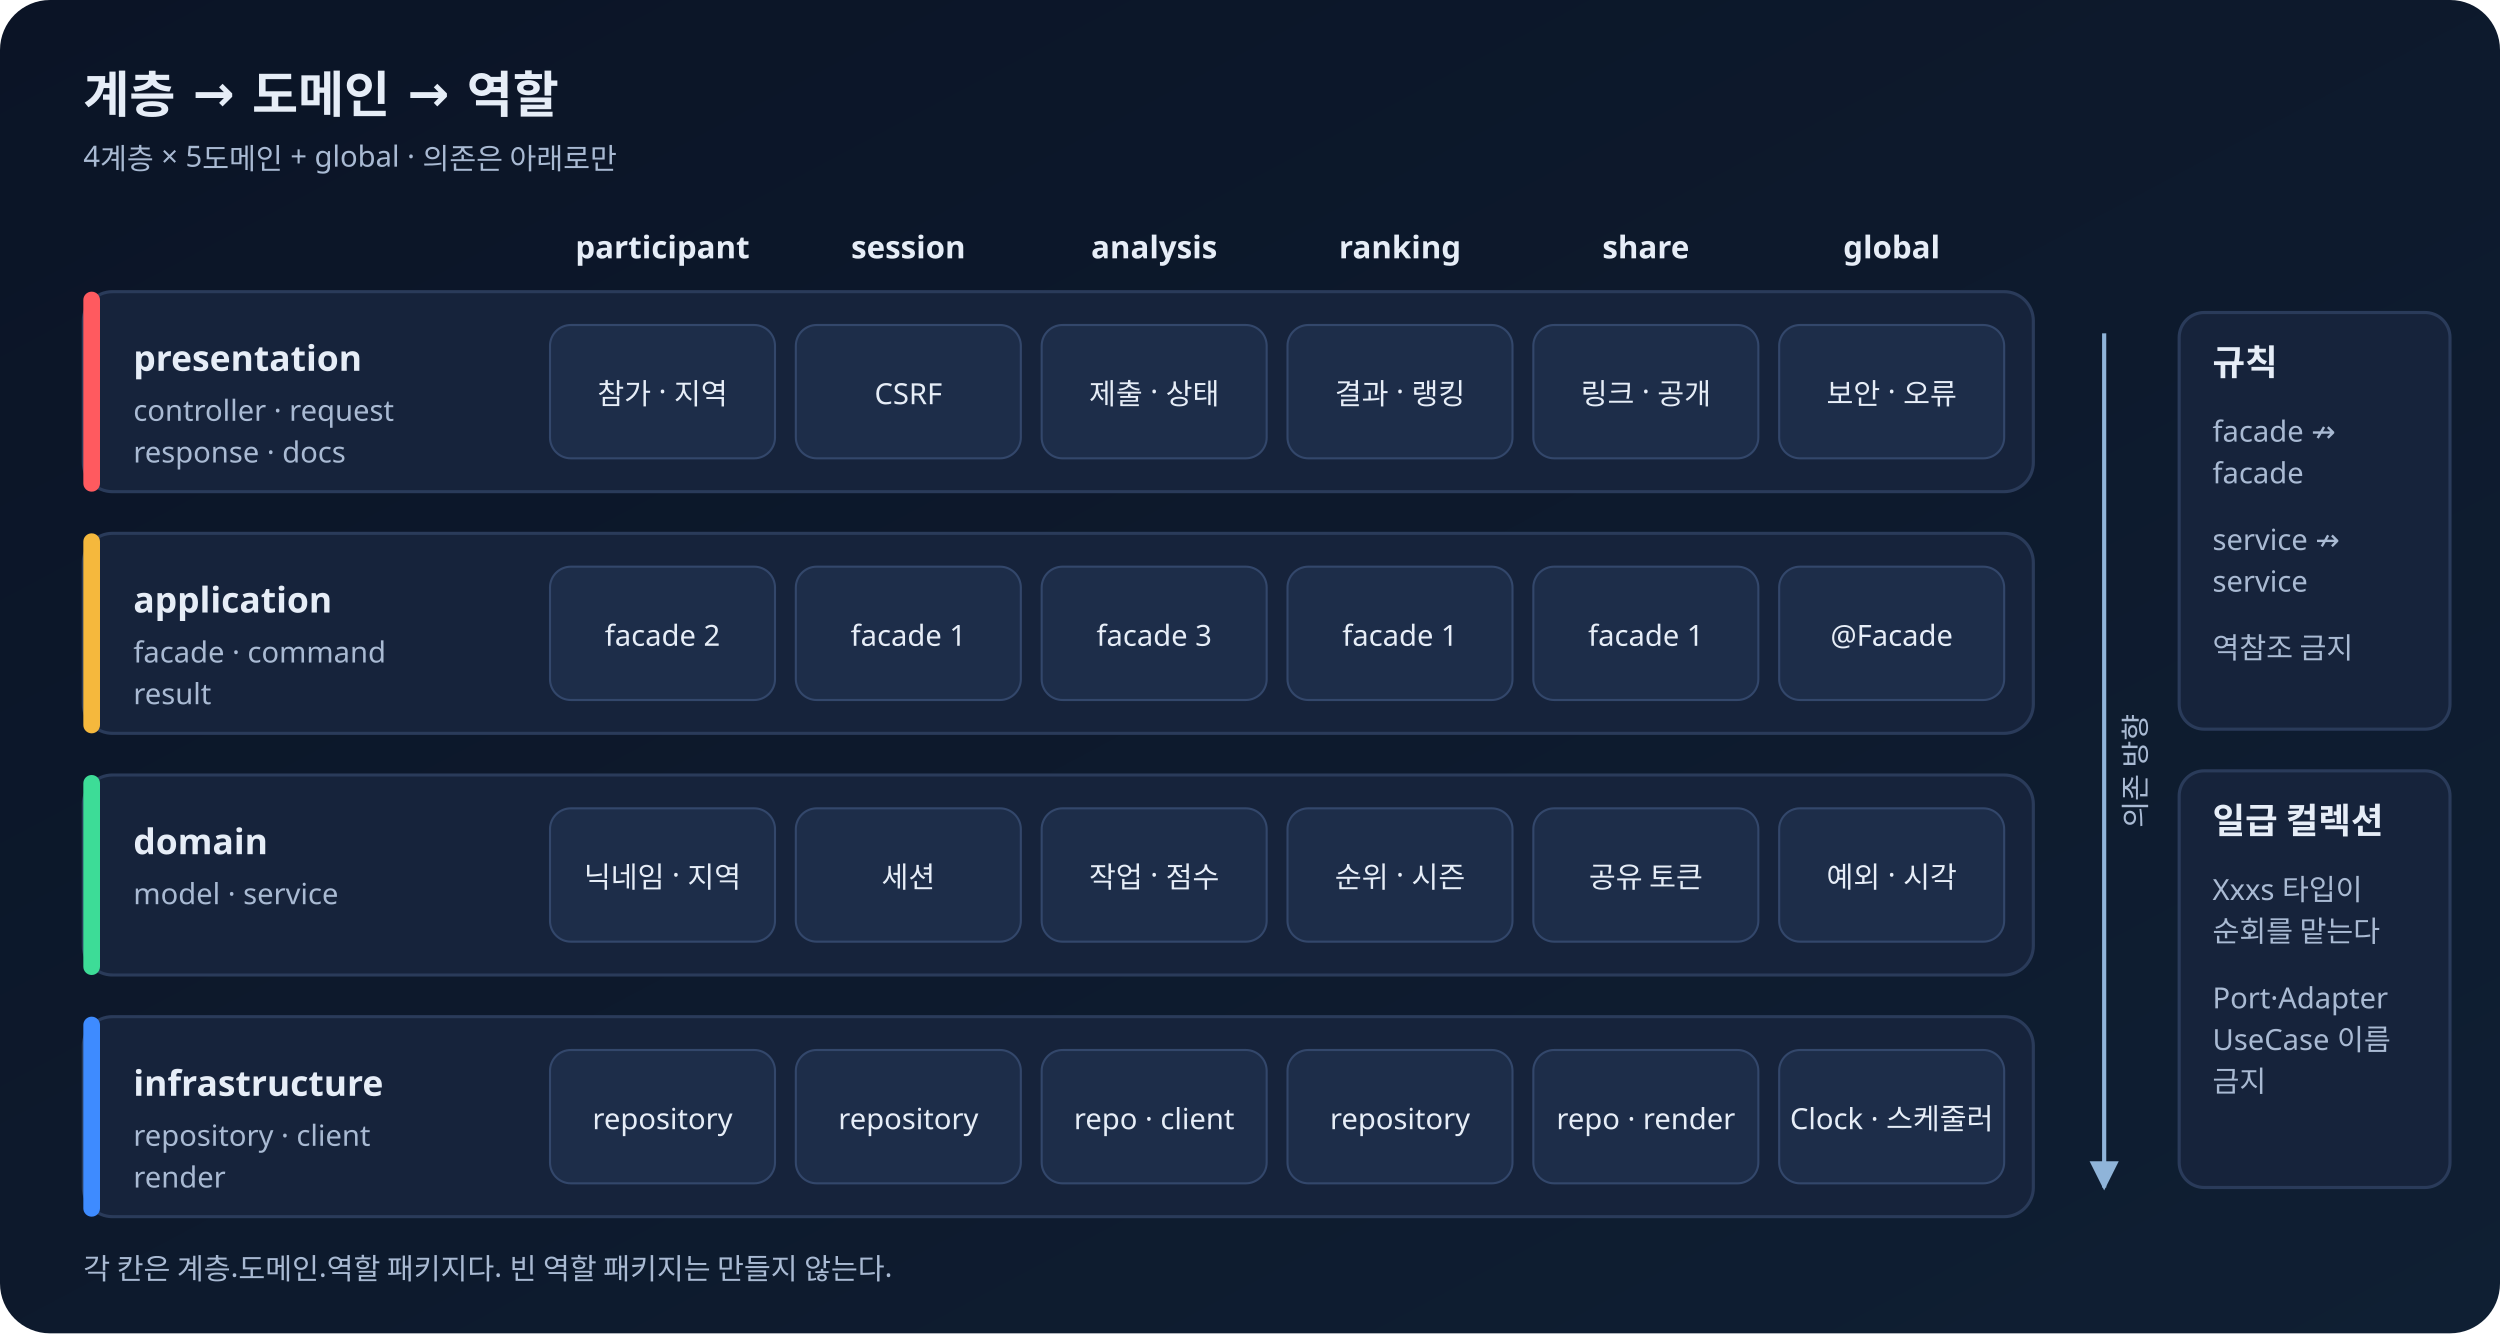
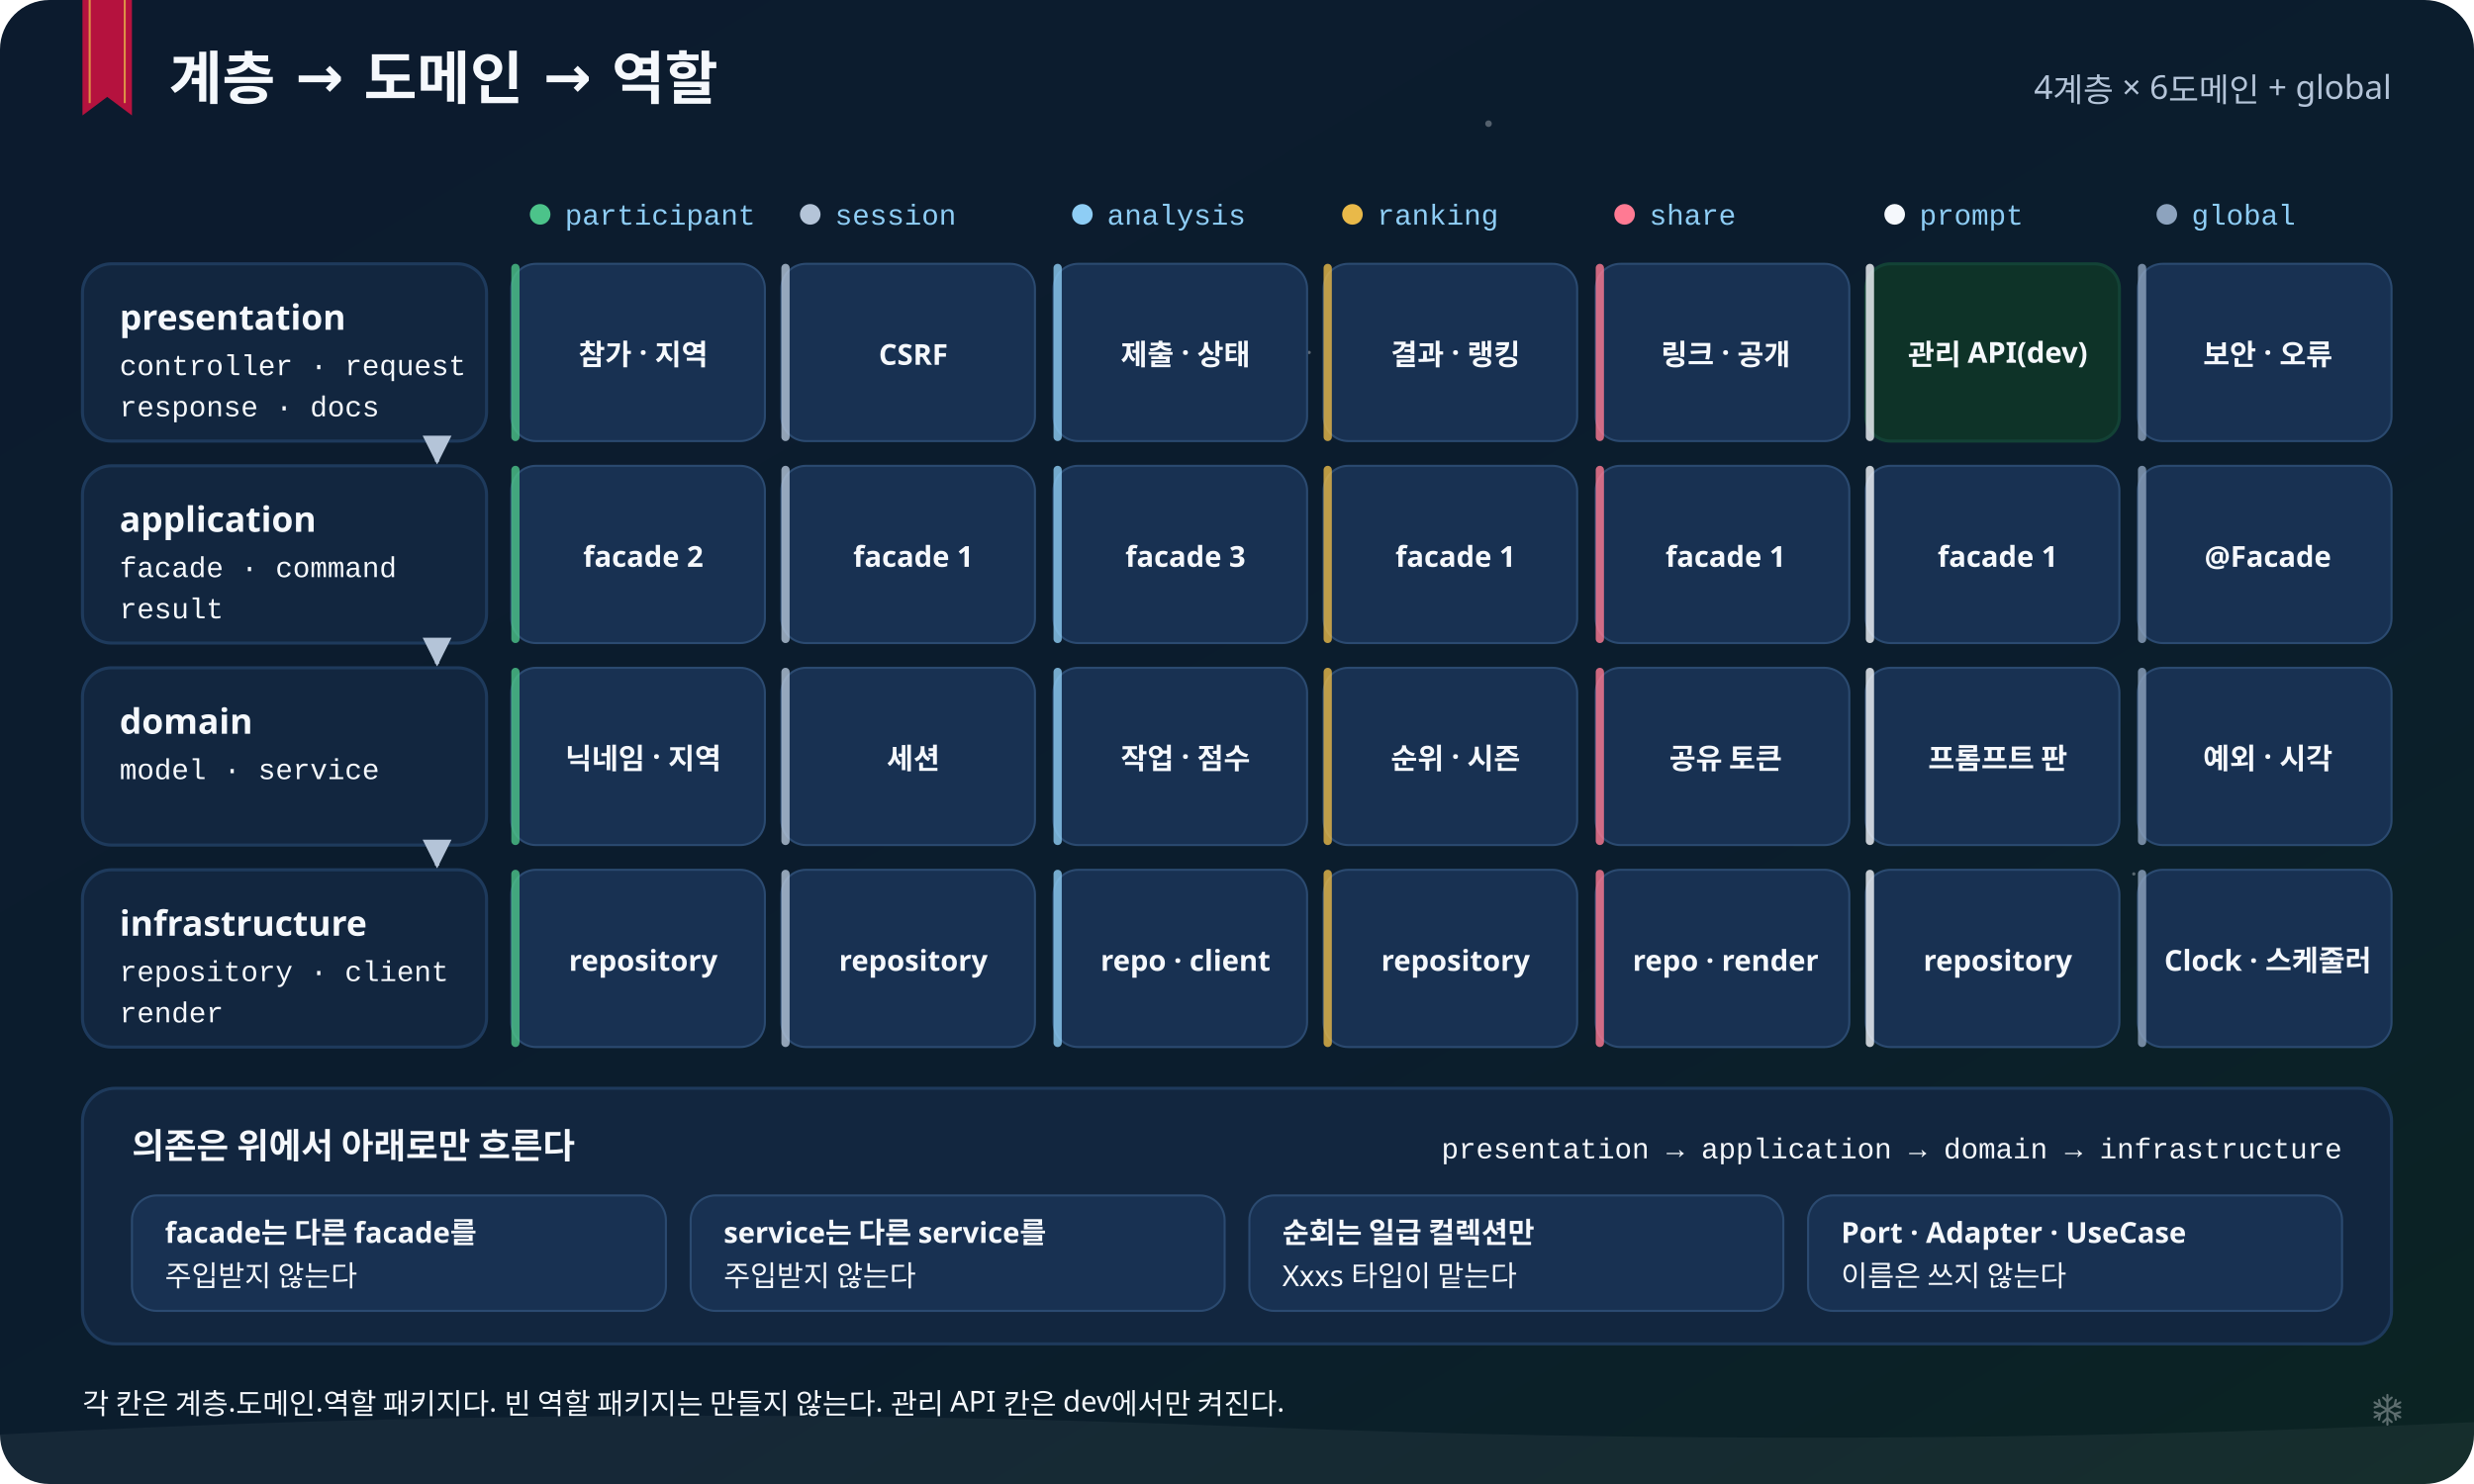
- <svg xmlns="http://www.w3.org/2000/svg" viewBox="0 0 1200 640" width="1200" height="640" role="img" aria-label="4계층과 도메인 패키지 격자">
+ <svg xmlns="http://www.w3.org/2000/svg" xmlns:xlink="http://www.w3.org/1999/xlink" viewBox="0 0 1200 720" width="1200" height="720" role="img" aria-label="4계층(presentation, application, domain, infrastructure)과 6도메인(participant, session, analysis, ranking, share, prompt) 및 global 격자. 의존은 아래로만 흐르고, facade 간·service 간 주입 금지, 순회는 일급 컬렉션만, Port·Adapter·UseCase 이름 금지">
  <defs>
    <linearGradient id="bg" x1="0" y1="0" x2="1" y2="1">
-       <stop offset="0" stop-color="#0B1426" />
-       <stop offset="1" stop-color="#0F1F33" />
+       <stop offset="0" stop-color="#0C1B2E" />
+       <stop offset="0.62" stop-color="#0B1D2D" />
+       <stop offset="1" stop-color="#0B2422" />
    </linearGradient>
    <marker id="arr" viewBox="0 0 10 10" refX="9" refY="5" markerWidth="7" markerHeight="7" orient="auto">
-       <path d="M0,0 L10,5 L0,10 z" fill="#8FB4D9" />
+       <path d="M0,0 L10,5 L0,10 z" fill="#B4C4D8" />
    </marker>
+     <marker id="arrLater" viewBox="0 0 10 10" refX="9" refY="5" markerWidth="7" markerHeight="7" orient="auto">
+       <path d="M0,0 L10,5 L0,10 z" fill="#8DA3BE" />
+     </marker>
+     <symbol id="flake" viewBox="-10 -10 20 20" overflow="visible">
+       <g fill="none" stroke-width="1.3" stroke-linecap="round">
+         <g transform="rotate(0)">
+           <path d="M0,-9 V9" />
+           <path d="M-2.6,-7.4 L0,-5 L2.6,-7.4" />
+           <path d="M-2.6,7.4 L0,5 L2.6,7.4" />
+         </g>
+         <g transform="rotate(60)">
+           <path d="M0,-9 V9" />
+           <path d="M-2.6,-7.4 L0,-5 L2.6,-7.4" />
+           <path d="M-2.6,7.4 L0,5 L2.6,7.4" />
+         </g>
+         <g transform="rotate(120)">
+           <path d="M0,-9 V9" />
+           <path d="M-2.6,-7.4 L0,-5 L2.6,-7.4" />
+           <path d="M-2.6,7.4 L0,5 L2.6,7.4" />
+         </g>
+       </g>
+     </symbol>
    <style>
-       text { font-family: Pretendard, 'Apple SD Gothic Neo', 'Noto Sans KR', 'Segoe UI', sans-serif; fill: #E6EDF7; }
-       .t { font-size: 24px; font-weight: 800; }
+       text { font-family: 'Pretendard', 'Apple SD Gothic Neo', 'Malgun Gothic', 'Noto Sans KR', 'Segoe UI', system-ui, sans-serif; }
+       text:not([fill]) { fill: #F5F8FC; }
+       .card { fill: #12263F; stroke: #1E3A5C; stroke-width: 1.5; }
+       .inner { fill: #183152; stroke: #2B4A70; stroke-width: 1; }
+       .ghost { fill: #0C1B2E; stroke: #8DA3BE; stroke-width: 1.5; stroke-dasharray: 6 5; }
+       .dev { fill: #0E3328; stroke: #134236; stroke-width: 1.5; }
      .h { font-size: 17px; font-weight: 700; }
-       .s { font-size: 14px; fill: #A9BAD3; }
-       .col { font-size: 15px; font-weight: 700; fill: #E6EDF7; }
-       .cell { fill: #1D2D49; stroke: #33476B; stroke-width: 1; }
-       .off { fill: none; stroke: #2A3B5A; stroke-width: 1; stroke-dasharray: 4 4; }
-       .card { fill: #16233B; stroke: #2A3B5A; stroke-width: 1.5; }
-       .line { stroke: #8FB4D9; stroke-width: 2; fill: none; }
+       .s { font-size: 14px; fill: #B4C4D8; }
+       .code { font-family: ui-monospace, 'SF Mono', 'D2Coding', Consolas, 'Liberation Mono', monospace; font-size: 14px; fill: #8ECDF5; }
+       .line { stroke: #B4C4D8; stroke-width: 2; fill: none; }
+       .later { stroke: #8DA3BE; stroke-width: 2; fill: none; stroke-dasharray: 6 5; }
+       
    </style>
  </defs>
-   <rect width="1200" height="640" rx="24" fill="url(#bg)" />
-   <text class="t" x="40" y="54">계층 → 도메인 → 역할</text>
-   <text class="s" x="40" y="80">4계층 × 5도메인 + global · 의존은 아래로만</text>
-   <g text-anchor="middle">
-     <text class="col" x="318" y="124">participant</text>
-     <text class="col" x="436" y="124">session</text>
-     <text class="col" x="554" y="124">analysis</text>
-     <text class="col" x="672" y="124">ranking</text>
-     <text class="col" x="790" y="124">share</text>
-     <text class="col" x="908" y="124" fill="#F5B83D">global</text>
+   <rect width="1200" height="720" rx="24" fill="url(#bg)" />
+   <path d="M0,696 Q300,680 600,692 T1200,690 V696 A24,24 0 0 1 1176,720 H24 A24,24 0 0 1 0,696 z" fill="#F5F8FC" opacity="0.05" />
+   <g fill="#F5F8FC">
+     <circle cx="268" cy="473" r="1.4" opacity="0.37" />
+     <circle cx="323" cy="542" r="1.6" opacity="0.38" />
+     <circle cx="635" cy="171" r="0.8" opacity="0.34" />
+     <circle cx="722" cy="60" r="1.6" opacity="0.31" />
+     <circle cx="341" cy="42" r="1.8" opacity="0.43" />
+     <circle cx="1035" cy="424" r="0.8" opacity="0.33" />
  </g>
-   <rect class="card" x="40" y="140" width="936" height="96" rx="14" />
-   <rect x="40" y="140" width="8" height="96" rx="4" fill="#FF5A5F" />
-   <text class="h" x="64" y="178">presentation</text>
-   <text class="s" x="64" y="202">controller · request</text>
-   <text class="s" x="64" y="222">response · docs</text>
-   <rect class="cell" x="264" y="156" width="108" height="64" rx="10" />
-   <rect class="cell" x="382" y="156" width="108" height="64" rx="10" />
-   <rect class="cell" x="500" y="156" width="108" height="64" rx="10" />
-   <rect class="cell" x="618" y="156" width="108" height="64" rx="10" />
-   <rect class="cell" x="736" y="156" width="108" height="64" rx="10" />
-   <rect class="cell" x="854" y="156" width="108" height="64" rx="10" stroke="#F5B83D" />
-   <g class="s" text-anchor="middle">
-     <text x="318" y="194">참가 · 지역</text>
-     <text x="436" y="194">CSRF</text>
-     <text x="554" y="194">제출 · 상태</text>
-     <text x="672" y="194">결과 · 랭킹</text>
-     <text x="790" y="194">링크 · 공개</text>
-     <text x="908" y="194">보안 · 오류</text>
-   </g>
-   <rect class="card" x="40" y="256" width="936" height="96" rx="14" />
-   <rect x="40" y="256" width="8" height="96" rx="4" fill="#F5B83D" />
-   <text class="h" x="64" y="294">application</text>
-   <text class="s" x="64" y="318">facade · command</text>
-   <text class="s" x="64" y="338">result</text>
-   <rect class="cell" x="264" y="272" width="108" height="64" rx="10" />
-   <rect class="cell" x="382" y="272" width="108" height="64" rx="10" />
-   <rect class="cell" x="500" y="272" width="108" height="64" rx="10" />
-   <rect class="cell" x="618" y="272" width="108" height="64" rx="10" />
-   <rect class="cell" x="736" y="272" width="108" height="64" rx="10" />
-   <rect class="cell" x="854" y="272" width="108" height="64" rx="10" stroke="#F5B83D" />
-   <g class="s" text-anchor="middle">
-     <text x="318" y="310">facade 2</text>
-     <text x="436" y="310">facade 1</text>
-     <text x="554" y="310">facade 3</text>
-     <text x="672" y="310">facade 1</text>
-     <text x="790" y="310">facade 1</text>
-     <text x="908" y="310">@Facade</text>
-   </g>
-   <rect class="card" x="40" y="372" width="936" height="96" rx="14" />
-   <rect x="40" y="372" width="8" height="96" rx="4" fill="#3DDC97" />
-   <text class="h" x="64" y="410">domain</text>
-   <text class="s" x="64" y="434">model · service</text>
-   <rect class="cell" x="264" y="388" width="108" height="64" rx="10" />
-   <rect class="cell" x="382" y="388" width="108" height="64" rx="10" />
-   <rect class="cell" x="500" y="388" width="108" height="64" rx="10" />
-   <rect class="cell" x="618" y="388" width="108" height="64" rx="10" />
-   <rect class="cell" x="736" y="388" width="108" height="64" rx="10" />
-   <rect class="cell" x="854" y="388" width="108" height="64" rx="10" stroke="#F5B83D" />
-   <g class="s" text-anchor="middle">
-     <text x="318" y="426">닉네임 · 지역</text>
-     <text x="436" y="426">세션</text>
-     <text x="554" y="426">작업 · 점수</text>
-     <text x="672" y="426">순위 · 시즌</text>
-     <text x="790" y="426">공유 토큰</text>
-     <text x="908" y="426">예외 · 시각</text>
-   </g>
-   <rect class="card" x="40" y="488" width="936" height="96" rx="14" />
-   <rect x="40" y="488" width="8" height="96" rx="4" fill="#3E8BFF" />
-   <text class="h" x="64" y="526">infrastructure</text>
-   <text class="s" x="64" y="550">repository · client</text>
-   <text class="s" x="64" y="570">render</text>
-   <rect class="cell" x="264" y="504" width="108" height="64" rx="10" />
-   <rect class="cell" x="382" y="504" width="108" height="64" rx="10" />
-   <rect class="cell" x="500" y="504" width="108" height="64" rx="10" />
-   <rect class="cell" x="618" y="504" width="108" height="64" rx="10" />
-   <rect class="cell" x="736" y="504" width="108" height="64" rx="10" />
-   <rect class="cell" x="854" y="504" width="108" height="64" rx="10" stroke="#F5B83D" />
-   <g class="s" text-anchor="middle">
-     <text x="318" y="542">repository</text>
-     <text x="436" y="542">repository</text>
-     <text x="554" y="542">repo · client</text>
-     <text x="672" y="542">repository</text>
-     <text x="790" y="542">repo · render</text>
-     <text x="908" y="542">Clock · 스케줄러</text>
-   </g>
-   <path class="line" d="M1010,160 V570" marker-end="url(#arr)" />
-   <text class="s" x="1030" y="370" text-anchor="middle" transform="rotate(-90 1030 370)">의존 방향</text>
-   <g transform="translate(1046,150)">
-     <rect class="card" x="0" y="0" width="130" height="200" rx="12" />
-     <text class="h" x="16" y="30">규칙</text>
-     <text class="s" x="16" y="62">facade ↛</text>
-     <text class="s" x="16" y="82">facade</text>
-     <text class="s" x="16" y="114">service ↛</text>
-     <text class="s" x="16" y="134">service</text>
-     <text class="s" x="16" y="166">역참조 금지</text>
-     <rect class="card" x="0" y="220" width="130" height="200" rx="12" />
-     <text class="h" x="16" y="250">일급 컬렉션</text>
-     <text class="s" x="16" y="282">Xxxs 타입이</text>
-     <text class="s" x="16" y="302">순회를 맡는다</text>
-     <text class="s" x="16" y="334">Port·Adapter</text>
-     <text class="s" x="16" y="354">UseCase 이름</text>
-     <text class="s" x="16" y="374">금지</text>
-   </g>
-   <text class="s" x="40" y="614">각 칸은 계층.도메인.역할 패키지다. 빈 역할 패키지는 만들지 않는다.</text>
+   <path d="M40,0 H64 V56 L52,47 L40,56 z" fill="#B5123E" />
+   <path d="M43.5,0 V50 M60.5,0 V50" stroke="#E9B949" stroke-width="1" opacity="0.75" />
+   <text x="82" y="48" font-size="28" font-weight="800">계층 → 도메인 → 역할</text>
+   <text x="1160" y="48" text-anchor="end" font-size="16" fill="#B4C4D8">4계층 × 6도메인 + global</text>
+   <use href="#flake" xlink:href="#flake" x="1150" y="676" width="16" height="16" stroke="#F5F8FC" opacity="0.35" />
+   <circle cx="262" cy="104" r="5" fill="#4CC38A" />
+   <text x="274" y="109" class="code" fill="#F5F8FC">participant</text>
+   <circle cx="393" cy="104" r="5" fill="#B4C4D8" />
+   <text x="405" y="109" class="code" fill="#F5F8FC">session</text>
+   <circle cx="525" cy="104" r="5" fill="#8ECDF5" />
+   <text x="537" y="109" class="code" fill="#F5F8FC">analysis</text>
+   <circle cx="656" cy="104" r="5" fill="#E9B949" />
+   <text x="668" y="109" class="code" fill="#F5F8FC">ranking</text>
+   <circle cx="788" cy="104" r="5" fill="#FF7A93" />
+   <text x="800" y="109" class="code" fill="#F5F8FC">share</text>
+   <circle cx="919" cy="104" r="5" fill="#F5F8FC" />
+   <text x="931" y="109" class="code" fill="#F5F8FC">prompt</text>
+   <circle cx="1051" cy="104" r="5" fill="#8DA3BE" />
+   <text x="1063" y="109" class="code" fill="#F5F8FC">global</text>
+   <rect class="card" x="40" y="128" width="196" height="86" rx="14" />
+   <text x="58" y="160" class="h">presentation</text>
+   <text x="58" y="182" class="code">controller · request</text>
+   <text x="58" y="202" class="code">response · docs</text>
+   <rect class="inner" x="248" y="128" width="123" height="86" rx="12" />
+   <rect x="248" y="128" width="4" height="86" rx="2" fill="#4CC38A" opacity="0.8" />
+   <text x="312" y="177" text-anchor="middle" font-size="14" font-weight="600">참가 · 지역</text>
+   <rect class="inner" x="379" y="128" width="123" height="86" rx="12" />
+   <rect x="379" y="128" width="4" height="86" rx="2" fill="#B4C4D8" opacity="0.8" />
+   <text x="443" y="177" text-anchor="middle" font-size="14" font-weight="600">CSRF</text>
+   <rect class="inner" x="511" y="128" width="123" height="86" rx="12" />
+   <rect x="511" y="128" width="4" height="86" rx="2" fill="#8ECDF5" opacity="0.8" />
+   <text x="575" y="177" text-anchor="middle" font-size="14" font-weight="600">제출 · 상태</text>
+   <rect class="inner" x="642" y="128" width="123" height="86" rx="12" />
+   <rect x="642" y="128" width="4" height="86" rx="2" fill="#E9B949" opacity="0.8" />
+   <text x="706" y="177" text-anchor="middle" font-size="14" font-weight="600">결과 · 랭킹</text>
+   <rect class="inner" x="774" y="128" width="123" height="86" rx="12" />
+   <rect x="774" y="128" width="4" height="86" rx="2" fill="#FF7A93" opacity="0.8" />
+   <text x="837" y="177" text-anchor="middle" font-size="14" font-weight="600">링크 · 공개</text>
+   <rect class="dev" x="905" y="128" width="123" height="86" rx="12" />
+   <rect x="905" y="128" width="4" height="86" rx="2" fill="#F5F8FC" opacity="0.8" />
+   <text x="969" y="177" text-anchor="middle" font-size="14" font-weight="600">관리 API(dev)</text>
+   <rect class="inner" x="1037" y="128" width="123" height="86" rx="12" />
+   <rect x="1037" y="128" width="4" height="86" rx="2" fill="#8DA3BE" opacity="0.8" />
+   <text x="1100" y="177" text-anchor="middle" font-size="14" font-weight="600">보안 · 오류</text>
+   <path class="line" d="M212,214 V224" marker-end="url(#arr)" />
+   <rect class="card" x="40" y="226" width="196" height="86" rx="14" />
+   <text x="58" y="258" class="h">application</text>
+   <text x="58" y="280" class="code">facade · command</text>
+   <text x="58" y="300" class="code">result</text>
+   <rect class="inner" x="248" y="226" width="123" height="86" rx="12" />
+   <rect x="248" y="226" width="4" height="86" rx="2" fill="#4CC38A" opacity="0.8" />
+   <text x="312" y="275" text-anchor="middle" font-size="14" font-weight="600">facade 2</text>
+   <rect class="inner" x="379" y="226" width="123" height="86" rx="12" />
+   <rect x="379" y="226" width="4" height="86" rx="2" fill="#B4C4D8" opacity="0.8" />
+   <text x="443" y="275" text-anchor="middle" font-size="14" font-weight="600">facade 1</text>
+   <rect class="inner" x="511" y="226" width="123" height="86" rx="12" />
+   <rect x="511" y="226" width="4" height="86" rx="2" fill="#8ECDF5" opacity="0.8" />
+   <text x="575" y="275" text-anchor="middle" font-size="14" font-weight="600">facade 3</text>
+   <rect class="inner" x="642" y="226" width="123" height="86" rx="12" />
+   <rect x="642" y="226" width="4" height="86" rx="2" fill="#E9B949" opacity="0.8" />
+   <text x="706" y="275" text-anchor="middle" font-size="14" font-weight="600">facade 1</text>
+   <rect class="inner" x="774" y="226" width="123" height="86" rx="12" />
+   <rect x="774" y="226" width="4" height="86" rx="2" fill="#FF7A93" opacity="0.8" />
+   <text x="837" y="275" text-anchor="middle" font-size="14" font-weight="600">facade 1</text>
+   <rect class="inner" x="905" y="226" width="123" height="86" rx="12" />
+   <rect x="905" y="226" width="4" height="86" rx="2" fill="#F5F8FC" opacity="0.8" />
+   <text x="969" y="275" text-anchor="middle" font-size="14" font-weight="600">facade 1</text>
+   <rect class="inner" x="1037" y="226" width="123" height="86" rx="12" />
+   <rect x="1037" y="226" width="4" height="86" rx="2" fill="#8DA3BE" opacity="0.8" />
+   <text x="1100" y="275" text-anchor="middle" font-size="14" font-weight="600">@Facade</text>
+   <path class="line" d="M212,312 V322" marker-end="url(#arr)" />
+   <rect class="card" x="40" y="324" width="196" height="86" rx="14" />
+   <text x="58" y="356" class="h">domain</text>
+   <text x="58" y="378" class="code">model · service</text>
+   <rect class="inner" x="248" y="324" width="123" height="86" rx="12" />
+   <rect x="248" y="324" width="4" height="86" rx="2" fill="#4CC38A" opacity="0.8" />
+   <text x="312" y="373" text-anchor="middle" font-size="14" font-weight="600">닉네임 · 지역</text>
+   <rect class="inner" x="379" y="324" width="123" height="86" rx="12" />
+   <rect x="379" y="324" width="4" height="86" rx="2" fill="#B4C4D8" opacity="0.8" />
+   <text x="443" y="373" text-anchor="middle" font-size="14" font-weight="600">세션</text>
+   <rect class="inner" x="511" y="324" width="123" height="86" rx="12" />
+   <rect x="511" y="324" width="4" height="86" rx="2" fill="#8ECDF5" opacity="0.8" />
+   <text x="575" y="373" text-anchor="middle" font-size="14" font-weight="600">작업 · 점수</text>
+   <rect class="inner" x="642" y="324" width="123" height="86" rx="12" />
+   <rect x="642" y="324" width="4" height="86" rx="2" fill="#E9B949" opacity="0.8" />
+   <text x="706" y="373" text-anchor="middle" font-size="14" font-weight="600">순위 · 시즌</text>
+   <rect class="inner" x="774" y="324" width="123" height="86" rx="12" />
+   <rect x="774" y="324" width="4" height="86" rx="2" fill="#FF7A93" opacity="0.8" />
+   <text x="837" y="373" text-anchor="middle" font-size="14" font-weight="600">공유 토큰</text>
+   <rect class="inner" x="905" y="324" width="123" height="86" rx="12" />
+   <rect x="905" y="324" width="4" height="86" rx="2" fill="#F5F8FC" opacity="0.8" />
+   <text x="969" y="373" text-anchor="middle" font-size="14" font-weight="600">프롬프트 판</text>
+   <rect class="inner" x="1037" y="324" width="123" height="86" rx="12" />
+   <rect x="1037" y="324" width="4" height="86" rx="2" fill="#8DA3BE" opacity="0.8" />
+   <text x="1100" y="373" text-anchor="middle" font-size="14" font-weight="600">예외 · 시각</text>
+   <path class="line" d="M212,410 V420" marker-end="url(#arr)" />
+   <rect class="card" x="40" y="422" width="196" height="86" rx="14" />
+   <text x="58" y="454" class="h">infrastructure</text>
+   <text x="58" y="476" class="code">repository · client</text>
+   <text x="58" y="496" class="code">render</text>
+   <rect class="inner" x="248" y="422" width="123" height="86" rx="12" />
+   <rect x="248" y="422" width="4" height="86" rx="2" fill="#4CC38A" opacity="0.8" />
+   <text x="312" y="471" text-anchor="middle" font-size="14" font-weight="600">repository</text>
+   <rect class="inner" x="379" y="422" width="123" height="86" rx="12" />
+   <rect x="379" y="422" width="4" height="86" rx="2" fill="#B4C4D8" opacity="0.8" />
+   <text x="443" y="471" text-anchor="middle" font-size="14" font-weight="600">repository</text>
+   <rect class="inner" x="511" y="422" width="123" height="86" rx="12" />
+   <rect x="511" y="422" width="4" height="86" rx="2" fill="#8ECDF5" opacity="0.8" />
+   <text x="575" y="471" text-anchor="middle" font-size="14" font-weight="600">repo · client</text>
+   <rect class="inner" x="642" y="422" width="123" height="86" rx="12" />
+   <rect x="642" y="422" width="4" height="86" rx="2" fill="#E9B949" opacity="0.8" />
+   <text x="706" y="471" text-anchor="middle" font-size="14" font-weight="600">repository</text>
+   <rect class="inner" x="774" y="422" width="123" height="86" rx="12" />
+   <rect x="774" y="422" width="4" height="86" rx="2" fill="#FF7A93" opacity="0.8" />
+   <text x="837" y="471" text-anchor="middle" font-size="14" font-weight="600">repo · render</text>
+   <rect class="inner" x="905" y="422" width="123" height="86" rx="12" />
+   <rect x="905" y="422" width="4" height="86" rx="2" fill="#F5F8FC" opacity="0.8" />
+   <text x="969" y="471" text-anchor="middle" font-size="14" font-weight="600">repository</text>
+   <rect class="inner" x="1037" y="422" width="123" height="86" rx="12" />
+   <rect x="1037" y="422" width="4" height="86" rx="2" fill="#8DA3BE" opacity="0.8" />
+   <text x="1100" y="471" text-anchor="middle" font-size="14" font-weight="600">Clock · 스케줄러</text>
+   <rect class="card" x="40" y="528" width="1120" height="124" rx="16" />
+   <text x="64" y="562" class="h">의존은 위에서 아래로만 흐른다</text>
+   <text x="1136" y="562" class="code" text-anchor="end">presentation → application → domain → infrastructure</text>
+   <rect class="inner" x="64" y="580" width="259" height="56" rx="12" />
+   <text x="80" y="603" font-size="14" font-weight="700">facade는 다른 facade를</text>
+   <text x="80" y="624" class="s">주입받지 않는다</text>
+   <rect class="inner" x="335" y="580" width="259" height="56" rx="12" />
+   <text x="351" y="603" font-size="14" font-weight="700">service는 다른 service를</text>
+   <text x="351" y="624" class="s">주입받지 않는다</text>
+   <rect class="inner" x="606" y="580" width="259" height="56" rx="12" />
+   <text x="622" y="603" font-size="14" font-weight="700">순회는 일급 컬렉션만</text>
+   <text x="622" y="624" class="s">Xxxs 타입이 맡는다</text>
+   <rect class="inner" x="877" y="580" width="259" height="56" rx="12" />
+   <text x="893" y="603" font-size="14" font-weight="700">Port · Adapter · UseCase</text>
+   <text x="893" y="624" class="s">이름은 쓰지 않는다</text>
+   <text x="40" y="686" class="s">각 칸은 계층.도메인.역할 패키지다. 빈 역할 패키지는 만들지 않는다. 관리 API 칸은 dev에서만 켜진다.</text>
</svg>
